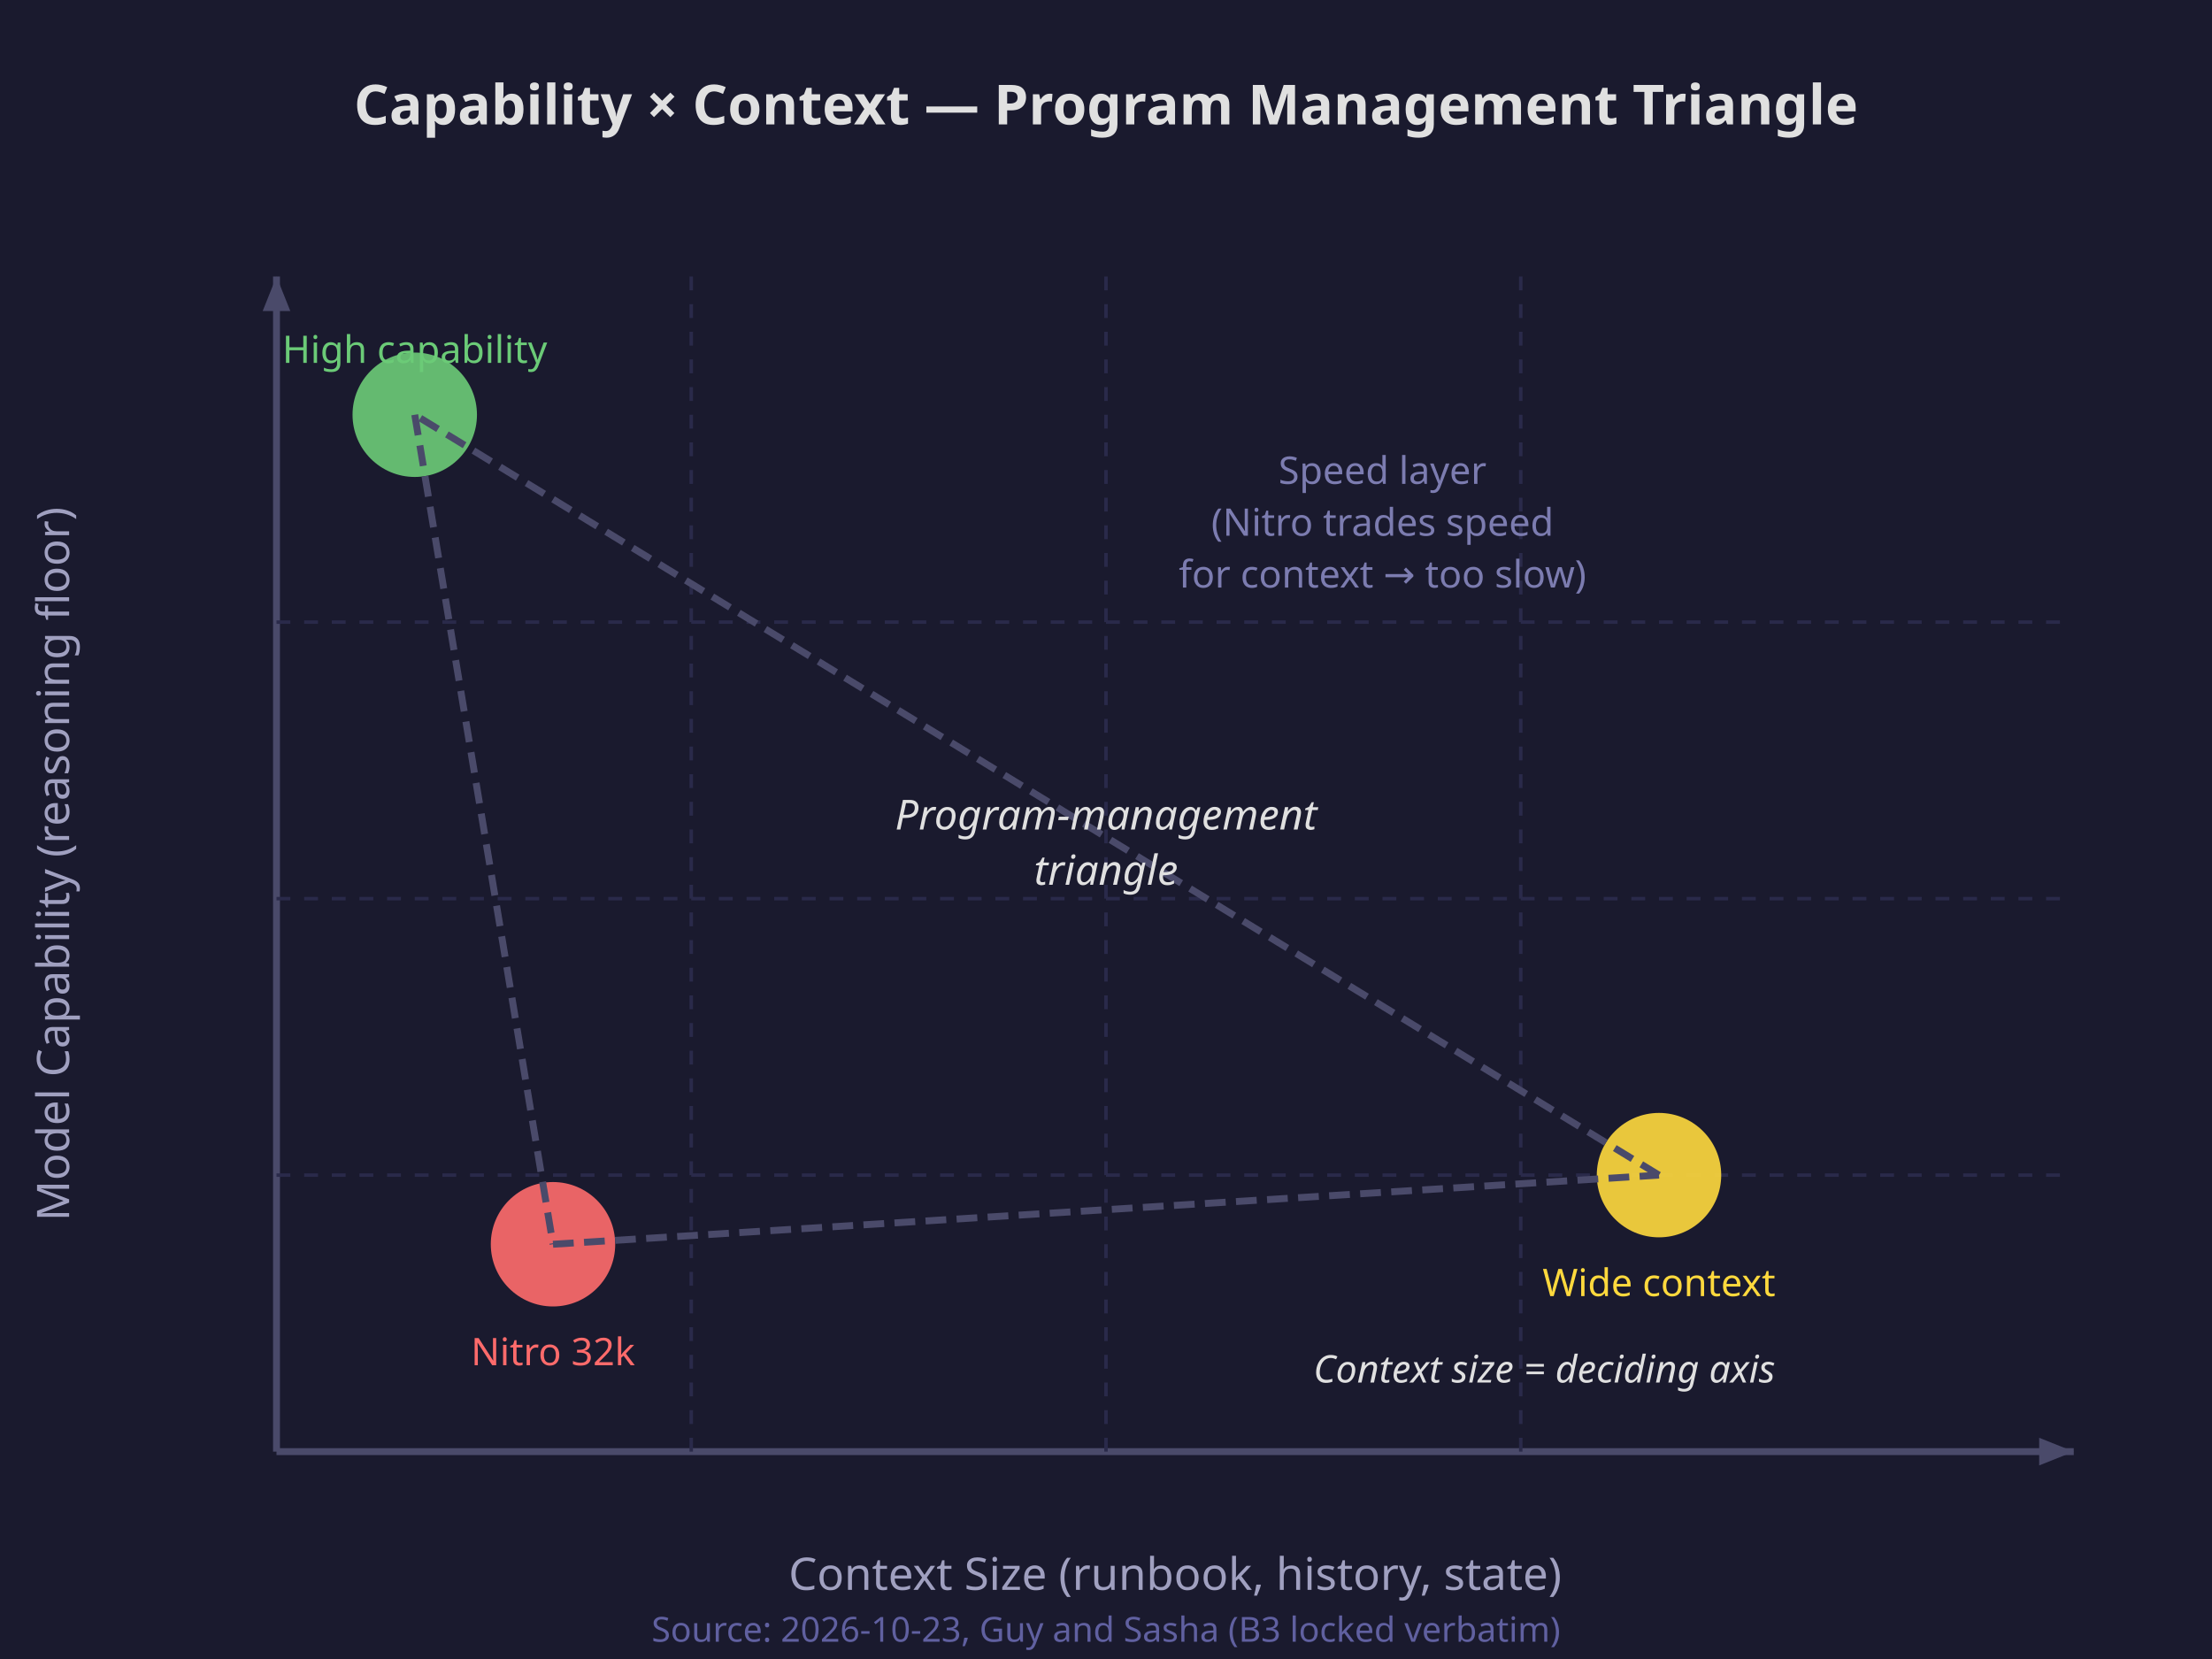
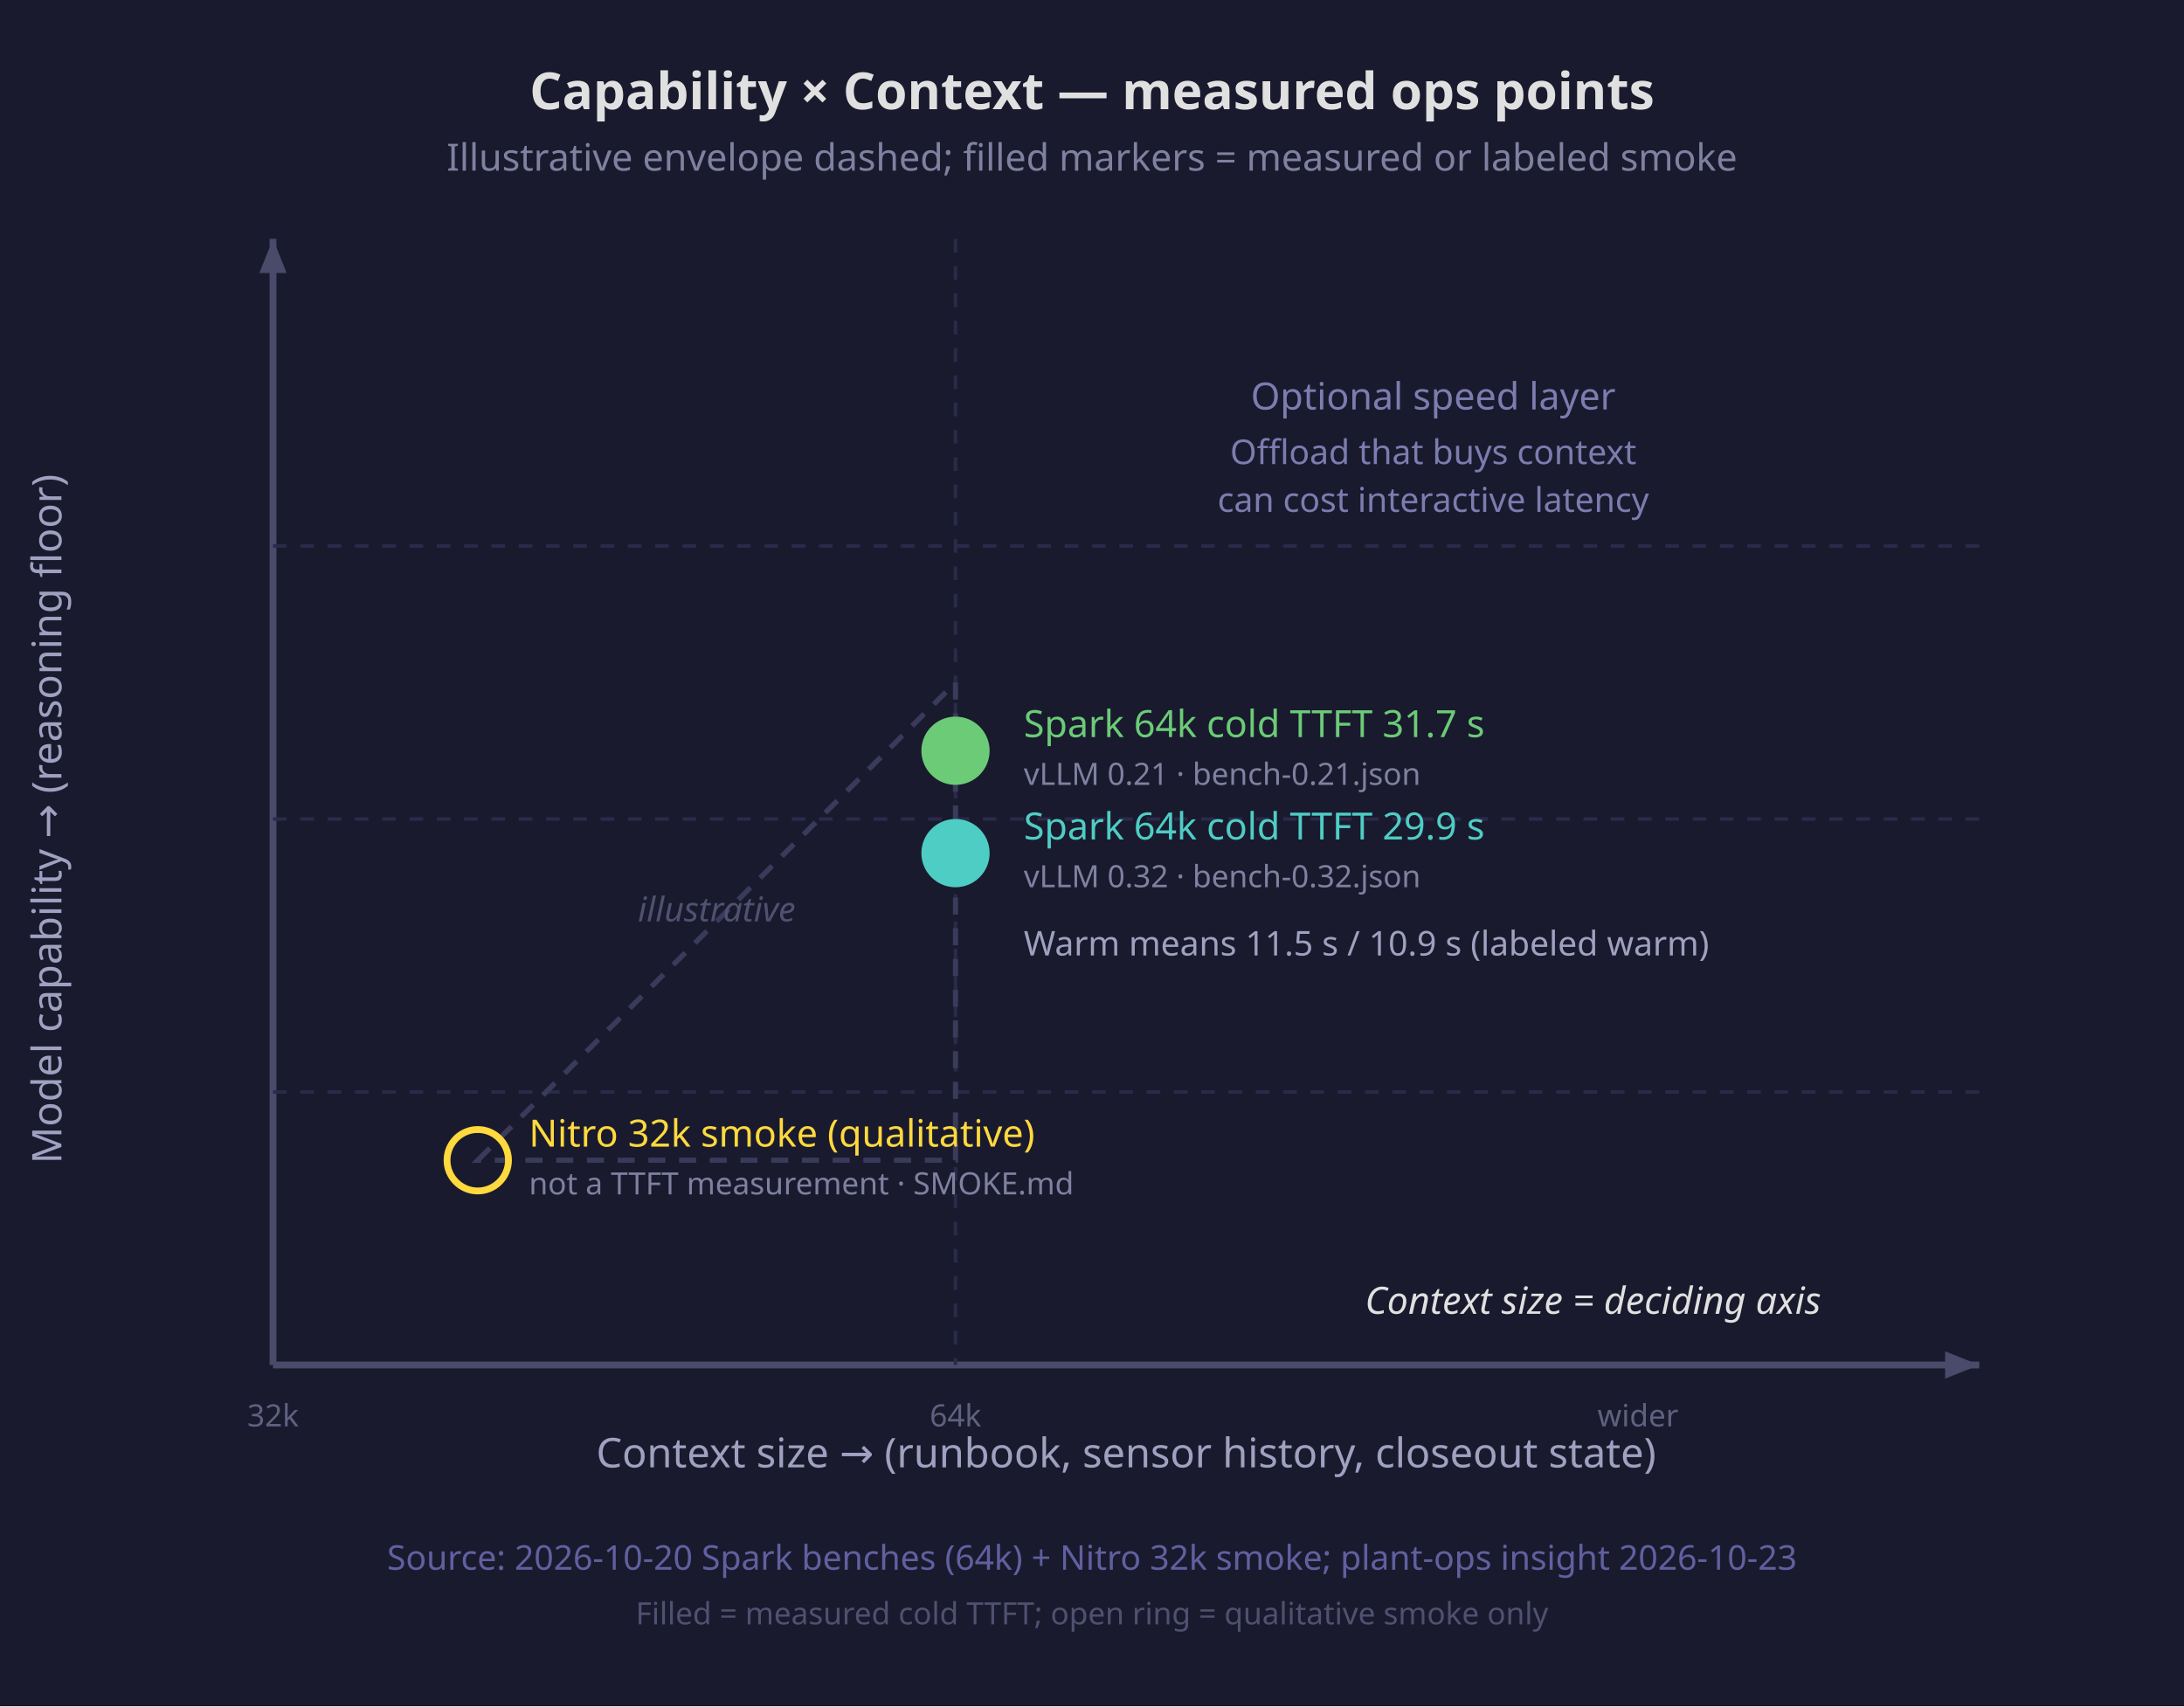
- <svg xmlns="http://www.w3.org/2000/svg" viewBox="0 0 640 480" font-family="system-ui, sans-serif">
-   <rect width="640" height="480" fill="#1a1a2e" />
-   <text x="320" y="36" text-anchor="middle" fill="#e0e0e0" font-size="16" font-weight="bold">Capability × Context — Program Management Triangle</text>
-   <line x1="80" y1="420" x2="600" y2="420" stroke="#4a4a6a" stroke-width="2" />
-   <line x1="80" y1="80" x2="80" y2="420" stroke="#4a4a6a" stroke-width="2" />
-   <text x="340" y="460" text-anchor="middle" fill="#a0a0c0" font-size="13">Context Size (runbook, history, state)</text>
-   <text x="20" y="250" text-anchor="middle" fill="#a0a0c0" font-size="13" transform="rotate(-90 20 250)">Model Capability (reasoning floor)</text>
-   <line x1="80" y1="340" x2="600" y2="340" stroke="#2a2a4a" stroke-width="1" stroke-dasharray="4,4" />
-   <line x1="80" y1="260" x2="600" y2="260" stroke="#2a2a4a" stroke-width="1" stroke-dasharray="4,4" />
-   <line x1="80" y1="180" x2="600" y2="180" stroke="#2a2a4a" stroke-width="1" stroke-dasharray="4,4" />
-   <line x1="200" y1="80" x2="200" y2="420" stroke="#2a2a4a" stroke-width="1" stroke-dasharray="4,4" />
-   <line x1="320" y1="80" x2="320" y2="420" stroke="#2a2a4a" stroke-width="1" stroke-dasharray="4,4" />
-   <line x1="440" y1="80" x2="440" y2="420" stroke="#2a2a4a" stroke-width="1" stroke-dasharray="4,4" />
-   <circle cx="160" cy="360" r="18" fill="#ff6b6b" opacity="0.9" />
-   <text x="160" y="395" text-anchor="middle" fill="#ff6b6b" font-size="11">Nitro 32k</text>
-   <circle cx="480" cy="340" r="18" fill="#ffd93d" opacity="0.9" />
-   <text x="480" y="375" text-anchor="middle" fill="#ffd93d" font-size="11">Wide context</text>
-   <circle cx="120" cy="120" r="18" fill="#6bcb77" opacity="0.9" />
-   <text x="120" y="105" text-anchor="middle" fill="#6bcb77" font-size="11">High capability</text>
-   <line x1="160" y1="360" x2="480" y2="340" stroke="#4a4a6a" stroke-width="2" stroke-dasharray="6,3" />
-   <line x1="480" y1="340" x2="120" y2="120" stroke="#4a4a6a" stroke-width="2" stroke-dasharray="6,3" />
-   <line x1="120" y1="120" x2="160" y2="360" stroke="#4a4a6a" stroke-width="2" stroke-dasharray="6,3" />
-   <text x="320" y="240" text-anchor="middle" fill="#e0e0e0" font-size="12" font-style="italic">Program-management</text>
-   <text x="320" y="256" text-anchor="middle" fill="#e0e0e0" font-size="12" font-style="italic">triangle</text>
-   <polygon points="600,420 590,416 590,424" fill="#4a4a6a" />
-   <polygon points="80,80 76,90 84,90" fill="#4a4a6a" />
-   <text x="400" y="140" text-anchor="middle" fill="#7c7cb0" font-size="11">Speed layer</text>
-   <text x="400" y="155" text-anchor="middle" fill="#7c7cb0" font-size="11">(Nitro trades speed</text>
-   <text x="400" y="170" text-anchor="middle" fill="#7c7cb0" font-size="11">for context → too slow)</text>
-   <text x="380" y="400" text-anchor="start" fill="#e0e0e0" font-size="11" font-style="italic">Context size = deciding axis</text>
-   <text x="320" y="475" text-anchor="middle" fill="#6060a0" font-size="10">Source: 2026-10-23, Guy and Sasha (B3 locked verbatim)</text>
+ <svg xmlns="http://www.w3.org/2000/svg" viewBox="0 0 640 500" font-family="system-ui, sans-serif">
+   <rect width="640" height="500" fill="#1a1a2e" />
+   <text x="320" y="32" text-anchor="middle" fill="#e0e0e0" font-size="15" font-weight="bold">Capability × Context — measured ops points</text>
+   <text x="320" y="50" text-anchor="middle" fill="#8080a0" font-size="11">Illustrative envelope dashed; filled markers = measured or labeled smoke</text>
+   <line x1="80" y1="400" x2="580" y2="400" stroke="#4a4a6a" stroke-width="2" />
+   <line x1="80" y1="70" x2="80" y2="400" stroke="#4a4a6a" stroke-width="2" />
+   <polygon points="580,400 570,396 570,404" fill="#4a4a6a" />
+   <polygon points="80,70 76,80 84,80" fill="#4a4a6a" />
+   <text x="330" y="430" text-anchor="middle" fill="#a0a0c0" font-size="12">Context size → (runbook, sensor history, closeout state)</text>
+   <text x="18" y="240" text-anchor="middle" fill="#a0a0c0" font-size="12" transform="rotate(-90 18 240)">Model capability → (reasoning floor)</text>
+   <text x="80" y="418" text-anchor="middle" fill="#606080" font-size="9">32k</text>
+   <text x="280" y="418" text-anchor="middle" fill="#606080" font-size="9">64k</text>
+   <text x="480" y="418" text-anchor="middle" fill="#606080" font-size="9">wider</text>
+   <line x1="80" y1="320" x2="580" y2="320" stroke="#2a2a4a" stroke-width="1" stroke-dasharray="4,4" />
+   <line x1="80" y1="240" x2="580" y2="240" stroke="#2a2a4a" stroke-width="1" stroke-dasharray="4,4" />
+   <line x1="80" y1="160" x2="580" y2="160" stroke="#2a2a4a" stroke-width="1" stroke-dasharray="4,4" />
+   <line x1="280" y1="70" x2="280" y2="400" stroke="#2a2a4a" stroke-width="1" stroke-dasharray="4,4" />
+   <polygon points="140,340 280,200 280,340" fill="none" stroke="#3a3a5a" stroke-width="1.5" stroke-dasharray="5,4" />
+   <text x="210" y="270" text-anchor="middle" fill="#505070" font-size="10" font-style="italic">illustrative</text>
+   <circle cx="280" cy="220" r="10" fill="#6bcb77" />
+   <text x="300" y="216" text-anchor="start" fill="#6bcb77" font-size="11">Spark 64k cold TTFT 31.7 s</text>
+   <text x="300" y="230" text-anchor="start" fill="#8080a0" font-size="9">vLLM 0.21 · bench-0.21.json</text>
+   <circle cx="280" cy="250" r="10" fill="#4ecdc4" />
+   <text x="300" y="246" text-anchor="start" fill="#4ecdc4" font-size="11">Spark 64k cold TTFT 29.9 s</text>
+   <text x="300" y="260" text-anchor="start" fill="#8080a0" font-size="9">vLLM 0.32 · bench-0.32.json</text>
+   <text x="300" y="280" text-anchor="start" fill="#a0a0c0" font-size="10">Warm means 11.5 s / 10.9 s (labeled warm)</text>
+   <circle cx="140" cy="340" r="9" fill="none" stroke="#ffd93d" stroke-width="2" />
+   <text x="155" y="336" text-anchor="start" fill="#ffd93d" font-size="11">Nitro 32k smoke (qualitative)</text>
+   <text x="155" y="350" text-anchor="start" fill="#8080a0" font-size="9">not a TTFT measurement · SMOKE.md</text>
+   <text x="420" y="120" text-anchor="middle" fill="#7c7cb0" font-size="11">Optional speed layer</text>
+   <text x="420" y="136" text-anchor="middle" fill="#7c7cb0" font-size="10">Offload that buys context</text>
+   <text x="420" y="150" text-anchor="middle" fill="#7c7cb0" font-size="10">can cost interactive latency</text>
+   <text x="400" y="385" text-anchor="start" fill="#e0e0e0" font-size="11" font-style="italic">Context size = deciding axis</text>
+   <text x="320" y="460" text-anchor="middle" fill="#6060a0" font-size="10">Source: 2026-10-20 Spark benches (64k) + Nitro 32k smoke; plant-ops insight 2026-10-23</text>
+   <text x="320" y="476" text-anchor="middle" fill="#505070" font-size="9">Filled = measured cold TTFT; open ring = qualitative smoke only</text>
</svg>
